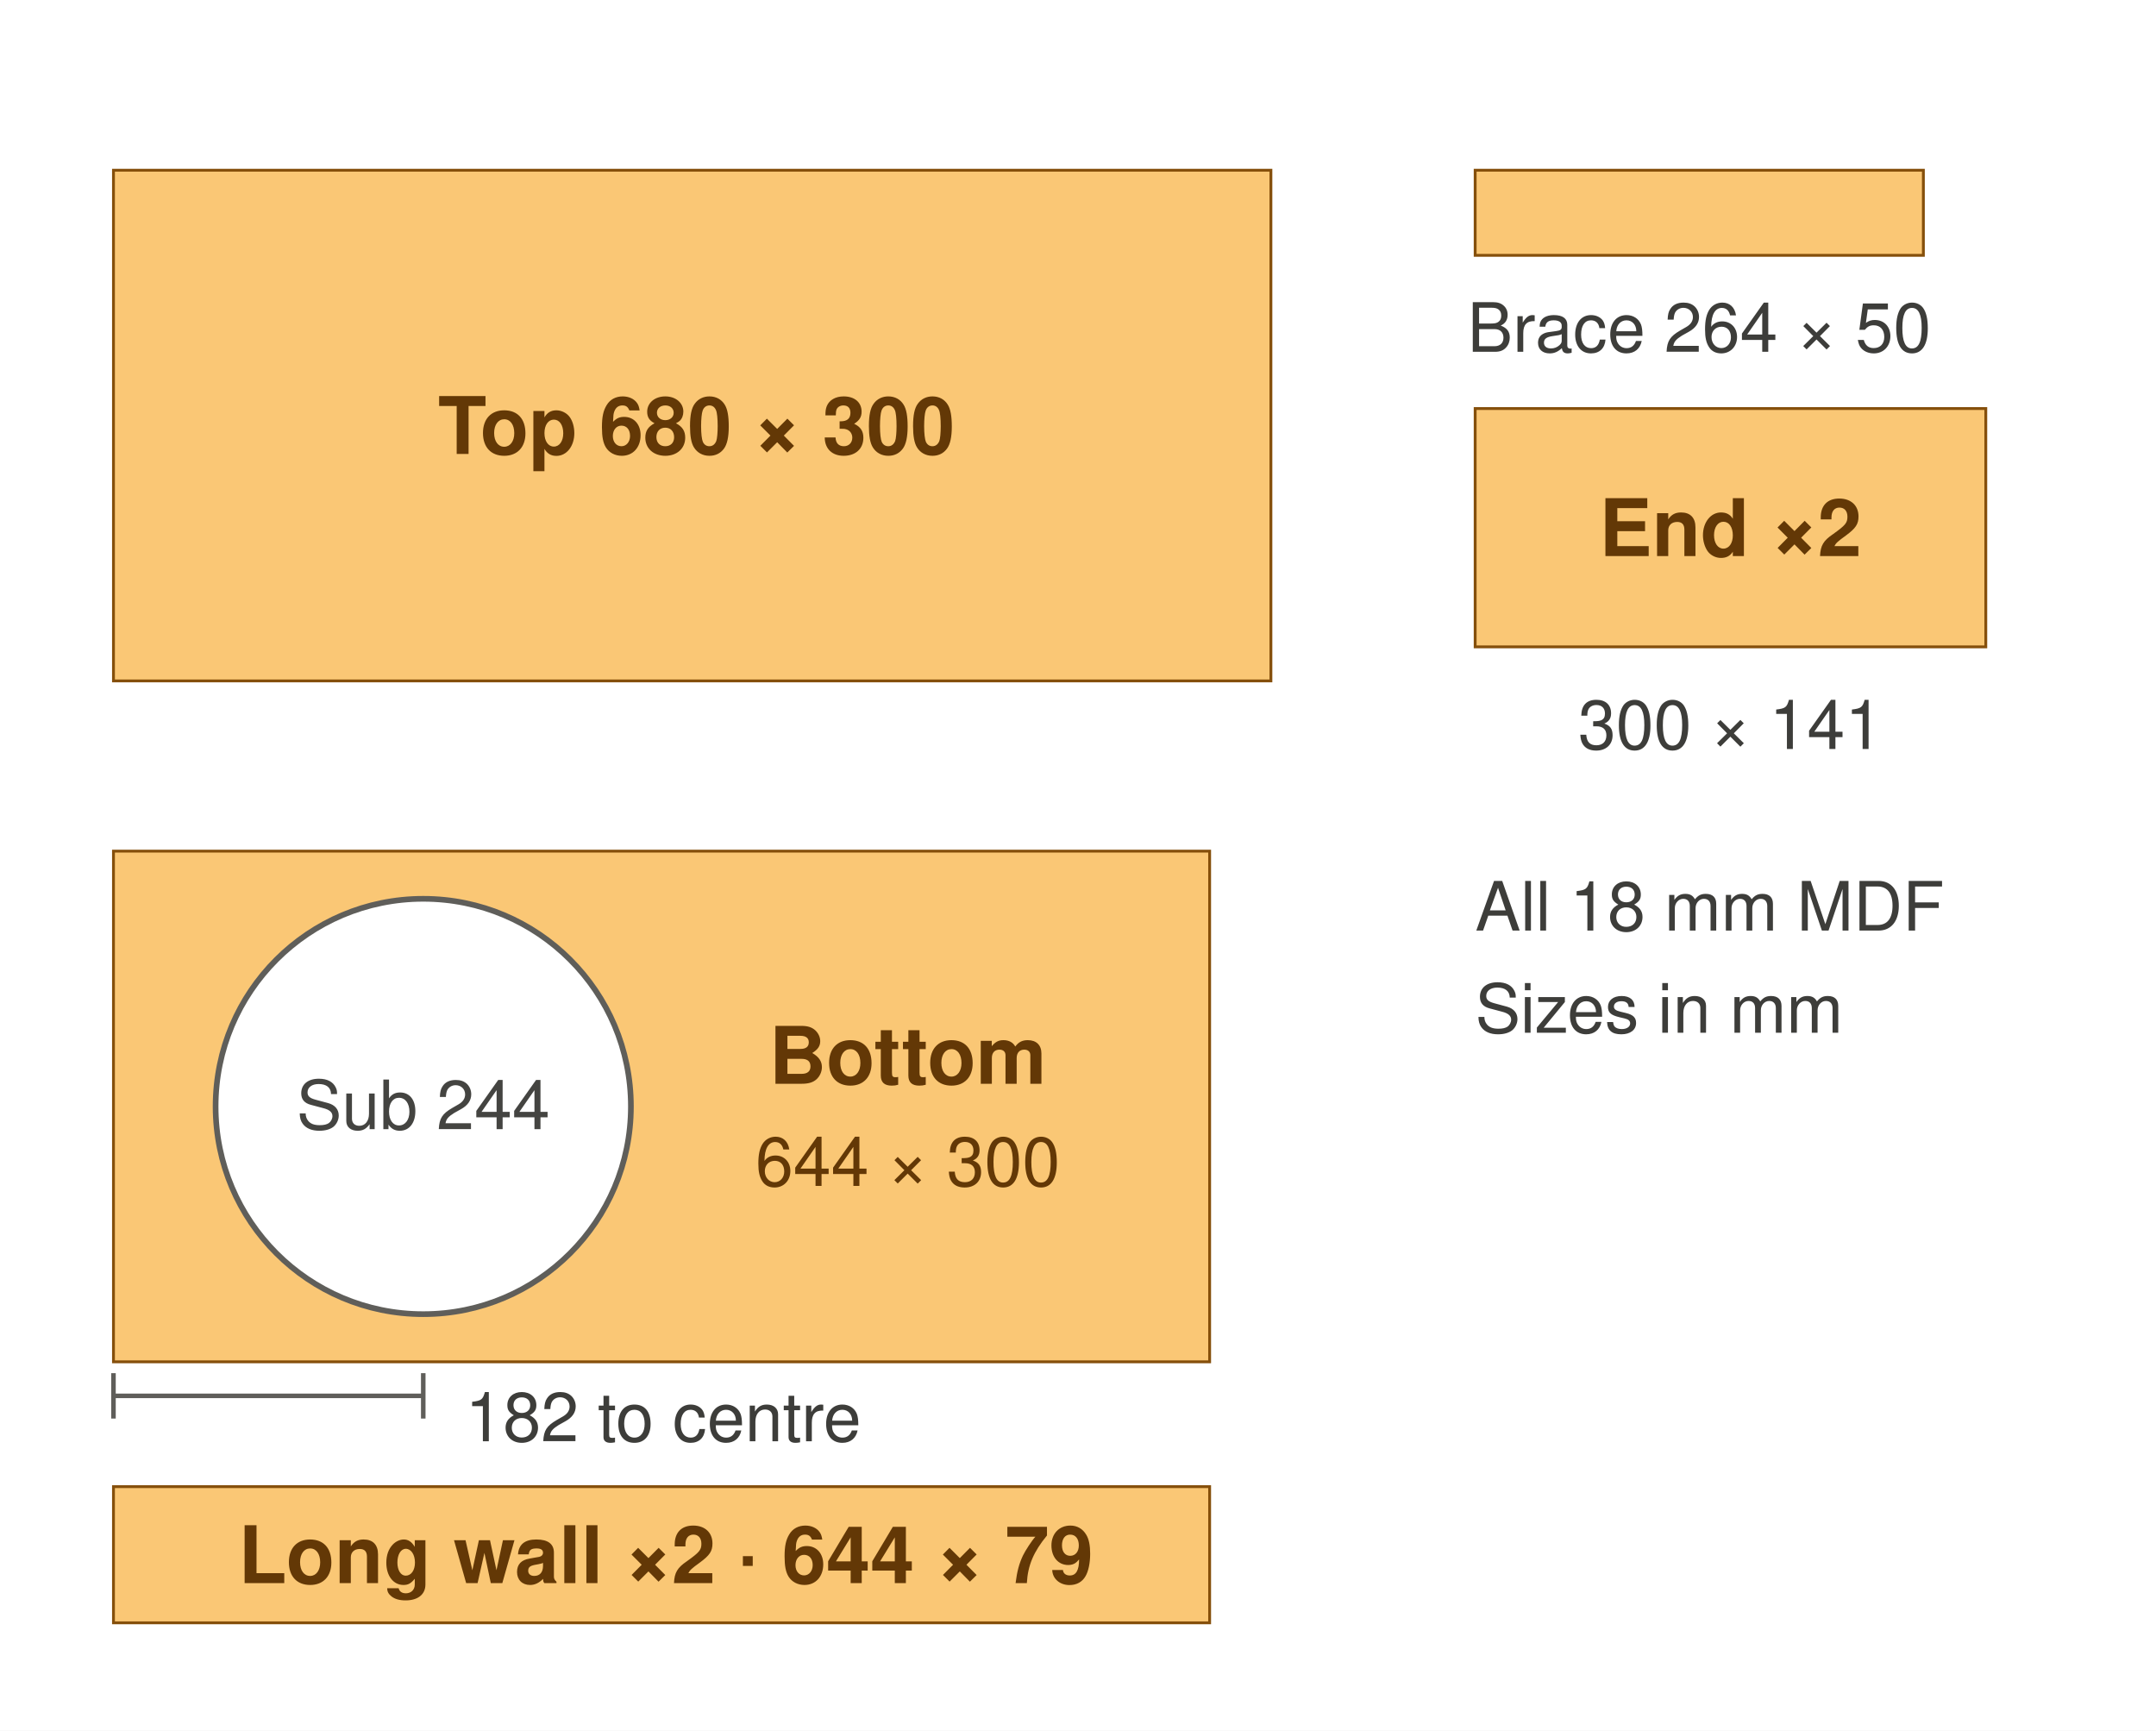
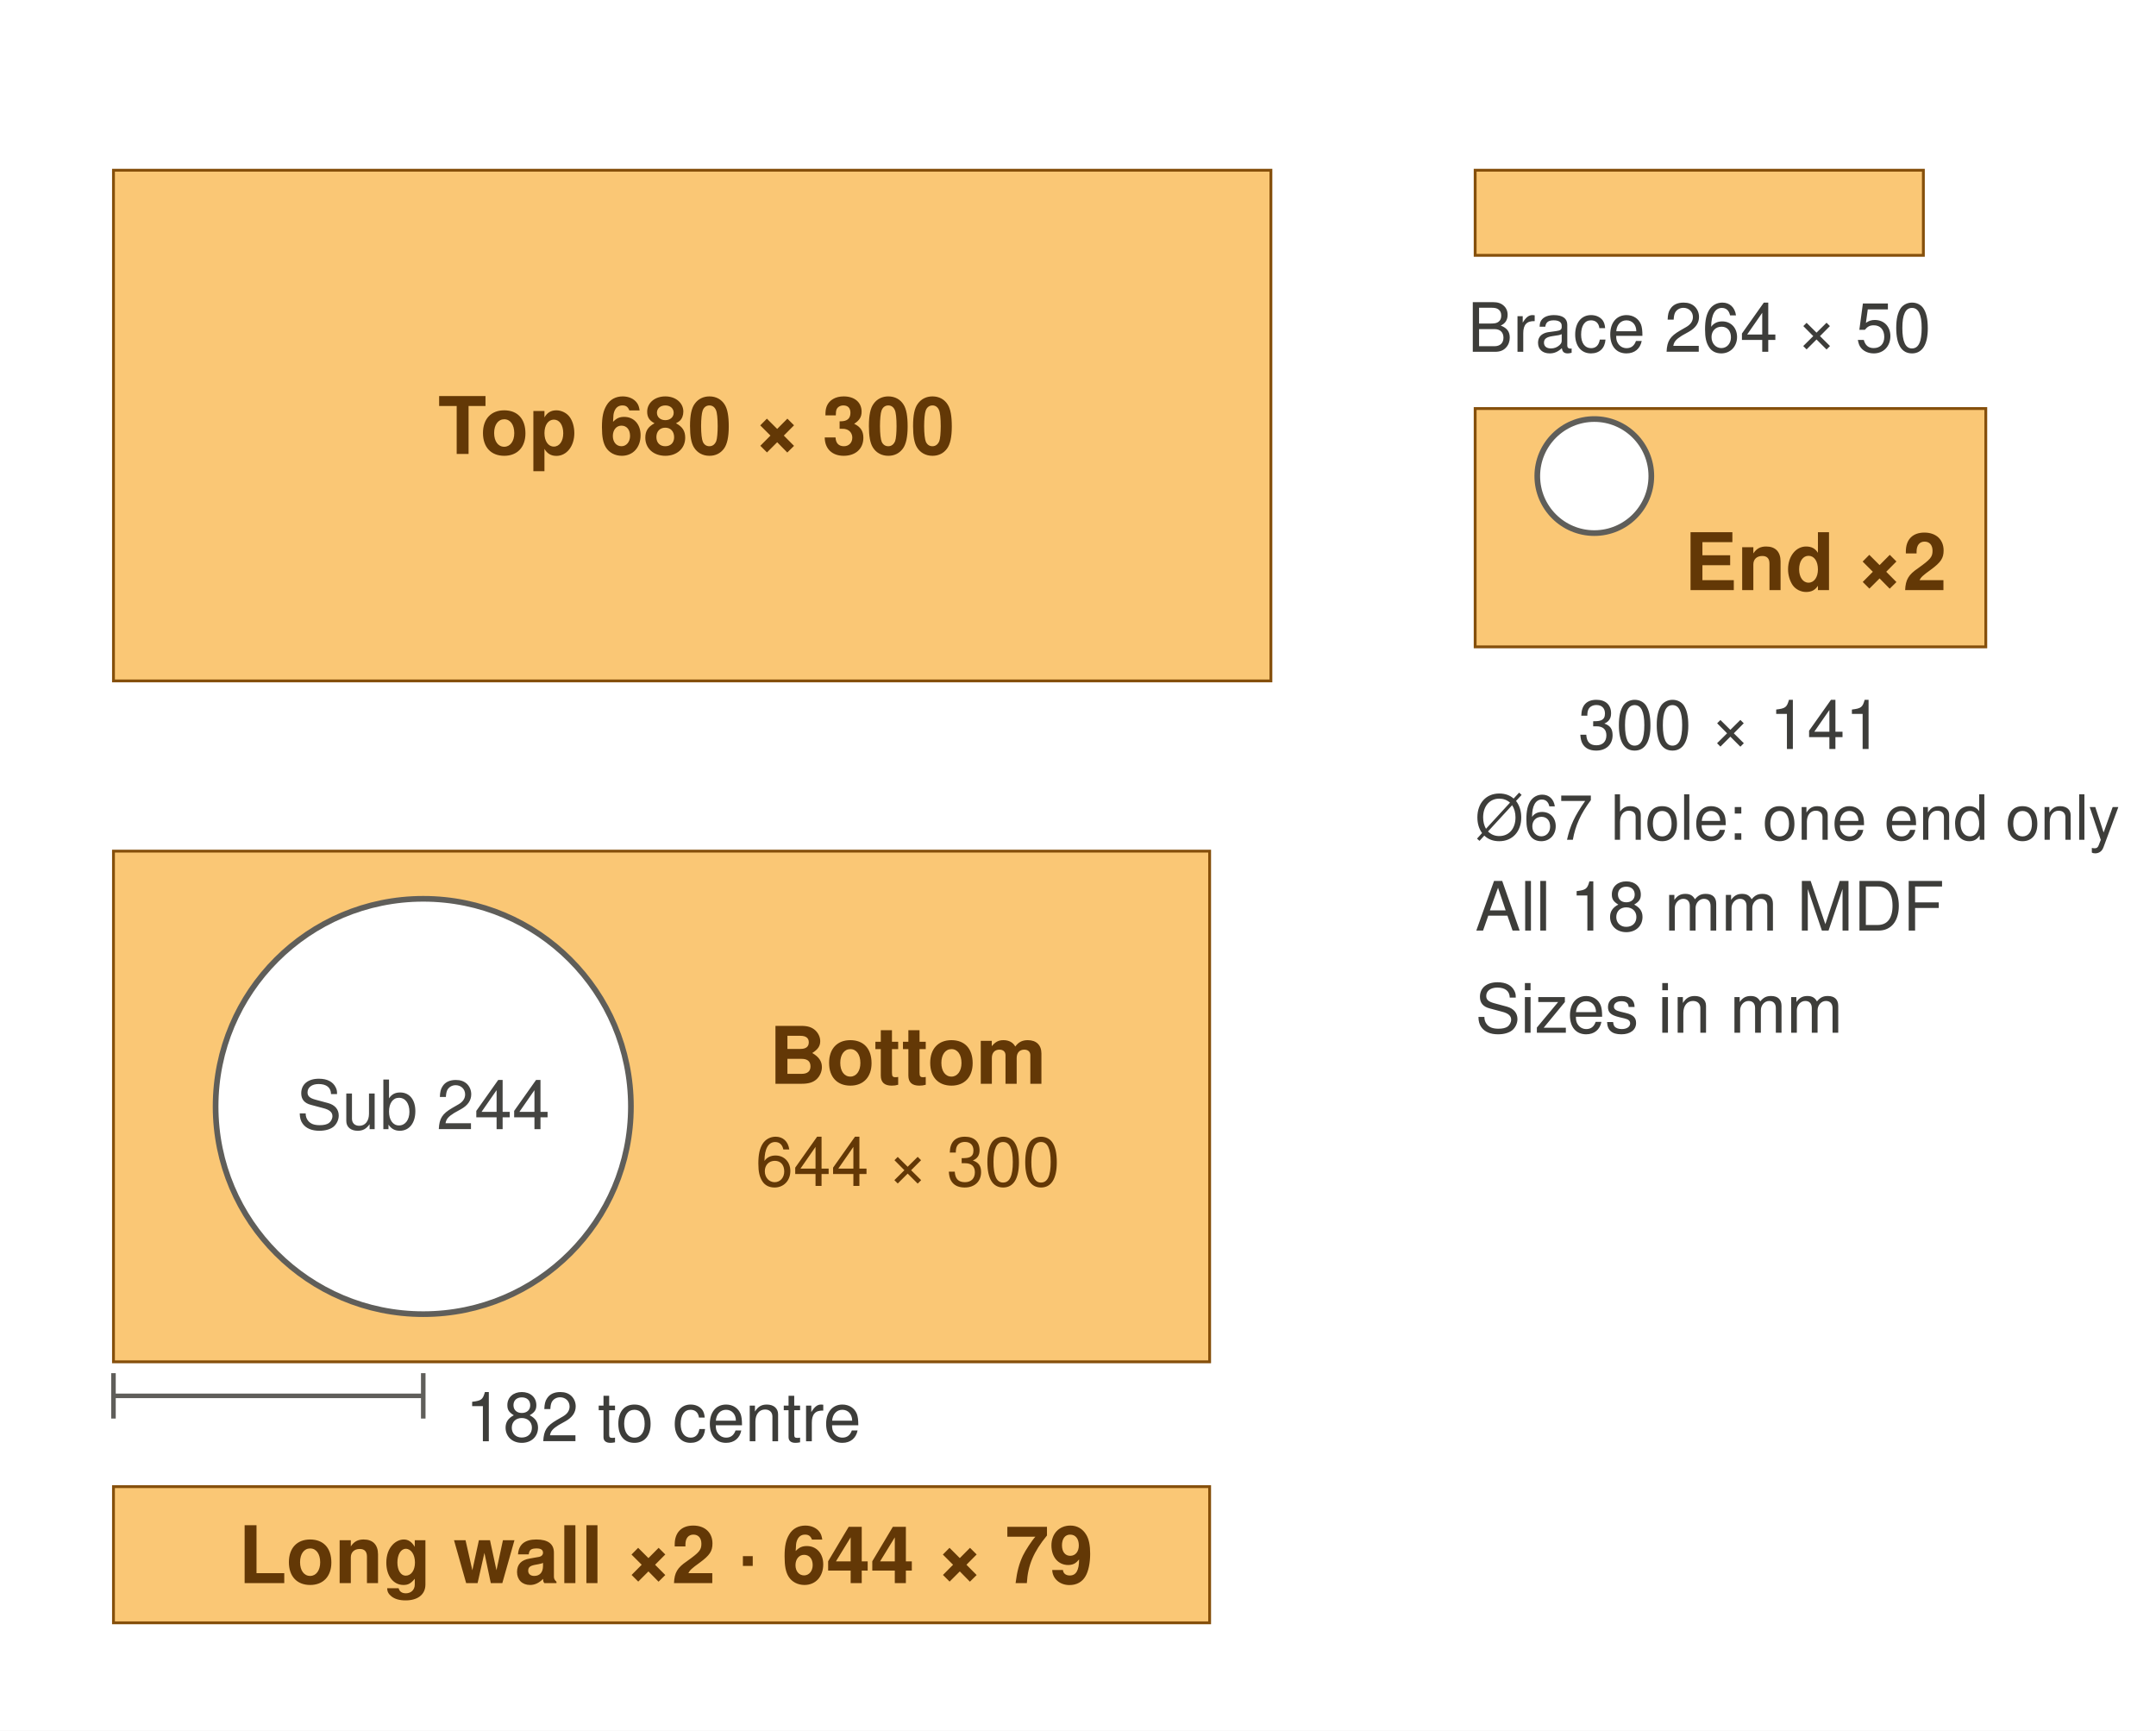
<svg xmlns="http://www.w3.org/2000/svg" viewBox="0 0 380 305" width="480" font-family="Helvetica, Arial, sans-serif" font-size="12">
  <rect width="380" height="305" fill="#ffffff" />
  <g fill="#FAC775" stroke="#854F0B" stroke-width="0.5">
    <rect x="20" y="30" width="204" height="90" />
    <rect x="260" y="30" width="79" height="15" />
    <rect x="260" y="72" width="90" height="42" />
    <rect x="20" y="150" width="193.2" height="90" />
    <rect x="20" y="262" width="193.2" height="24" />
  </g>
+   <circle cx="281" cy="83.9" r="10.05" fill="#ffffff" stroke="#5F5E5A" stroke-width="1" />
  <circle cx="74.6" cy="195" r="36.6" fill="#ffffff" stroke="#5F5E5A" stroke-width="1" />
  <g fill="#633806" font-weight="bold" font-size="14" text-anchor="middle">
    <text x="122.75" y="80">Top 680 × 300</text>
-     <text x="305" y="98">End ×2</text>
+     <text x="320" y="104">End ×2</text>
    <text x="160" y="191">Bottom</text>
    <text x="117.35" y="279">Long wall ×2 · 644 × 79</text>
  </g>
  <g fill="#3d3d3a" text-anchor="middle">
    <text x="299.5" y="62">Brace 264 × 50</text>
    <text x="305" y="132">300 × 141</text>
    <text x="74.6" y="199" fill="#444441">Sub 244</text>
    <text x="160" y="209" fill="#633806">644 × 300</text>
  </g>
  <g stroke="#5F5E5A" stroke-width="0.8">
    <line x1="20" y1="246" x2="74.6" y2="246" />
    <line x1="20" y1="242" x2="20" y2="250" />
    <line x1="74.6" y1="242" x2="74.6" y2="250" />
  </g>
  <g fill="#3d3d3a">
    <text x="82" y="254">182 to centre</text>
+     <text x="260" y="148" font-size="11">Ø67 hole: one end only</text>
    <text x="260" y="164">All 18 mm MDF</text>
    <text x="260" y="182">Sizes in mm</text>
  </g>
</svg>
